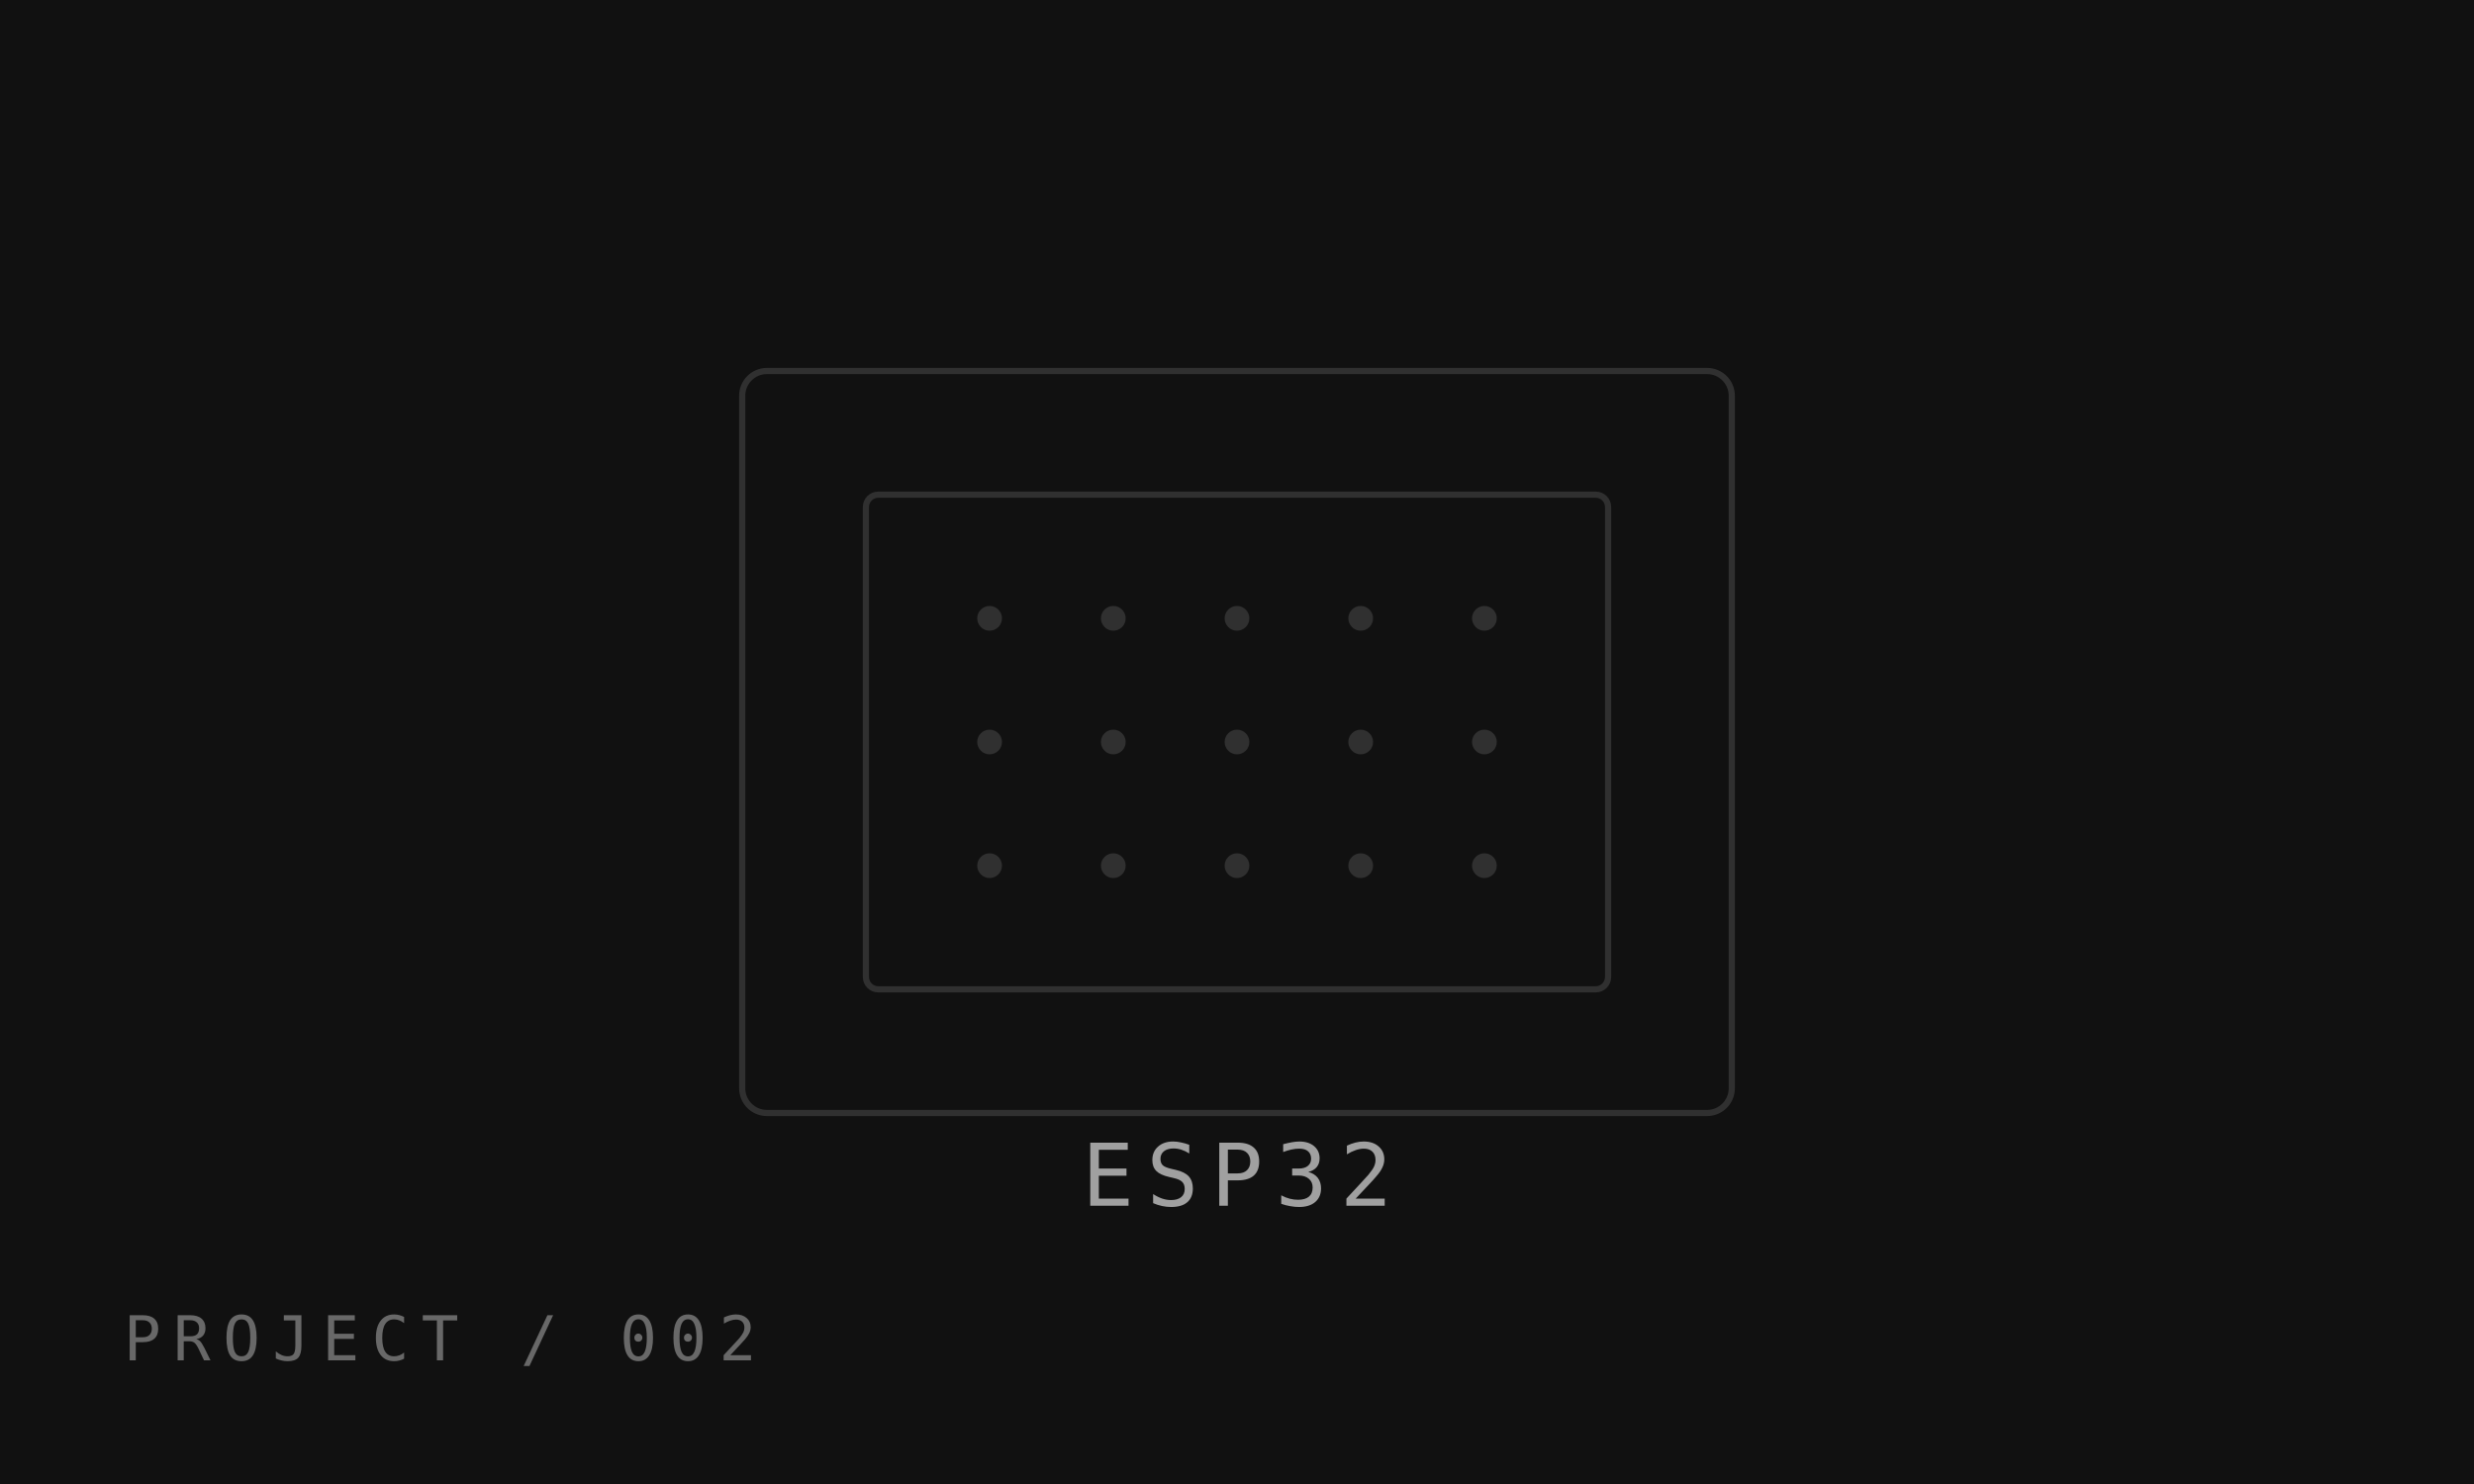
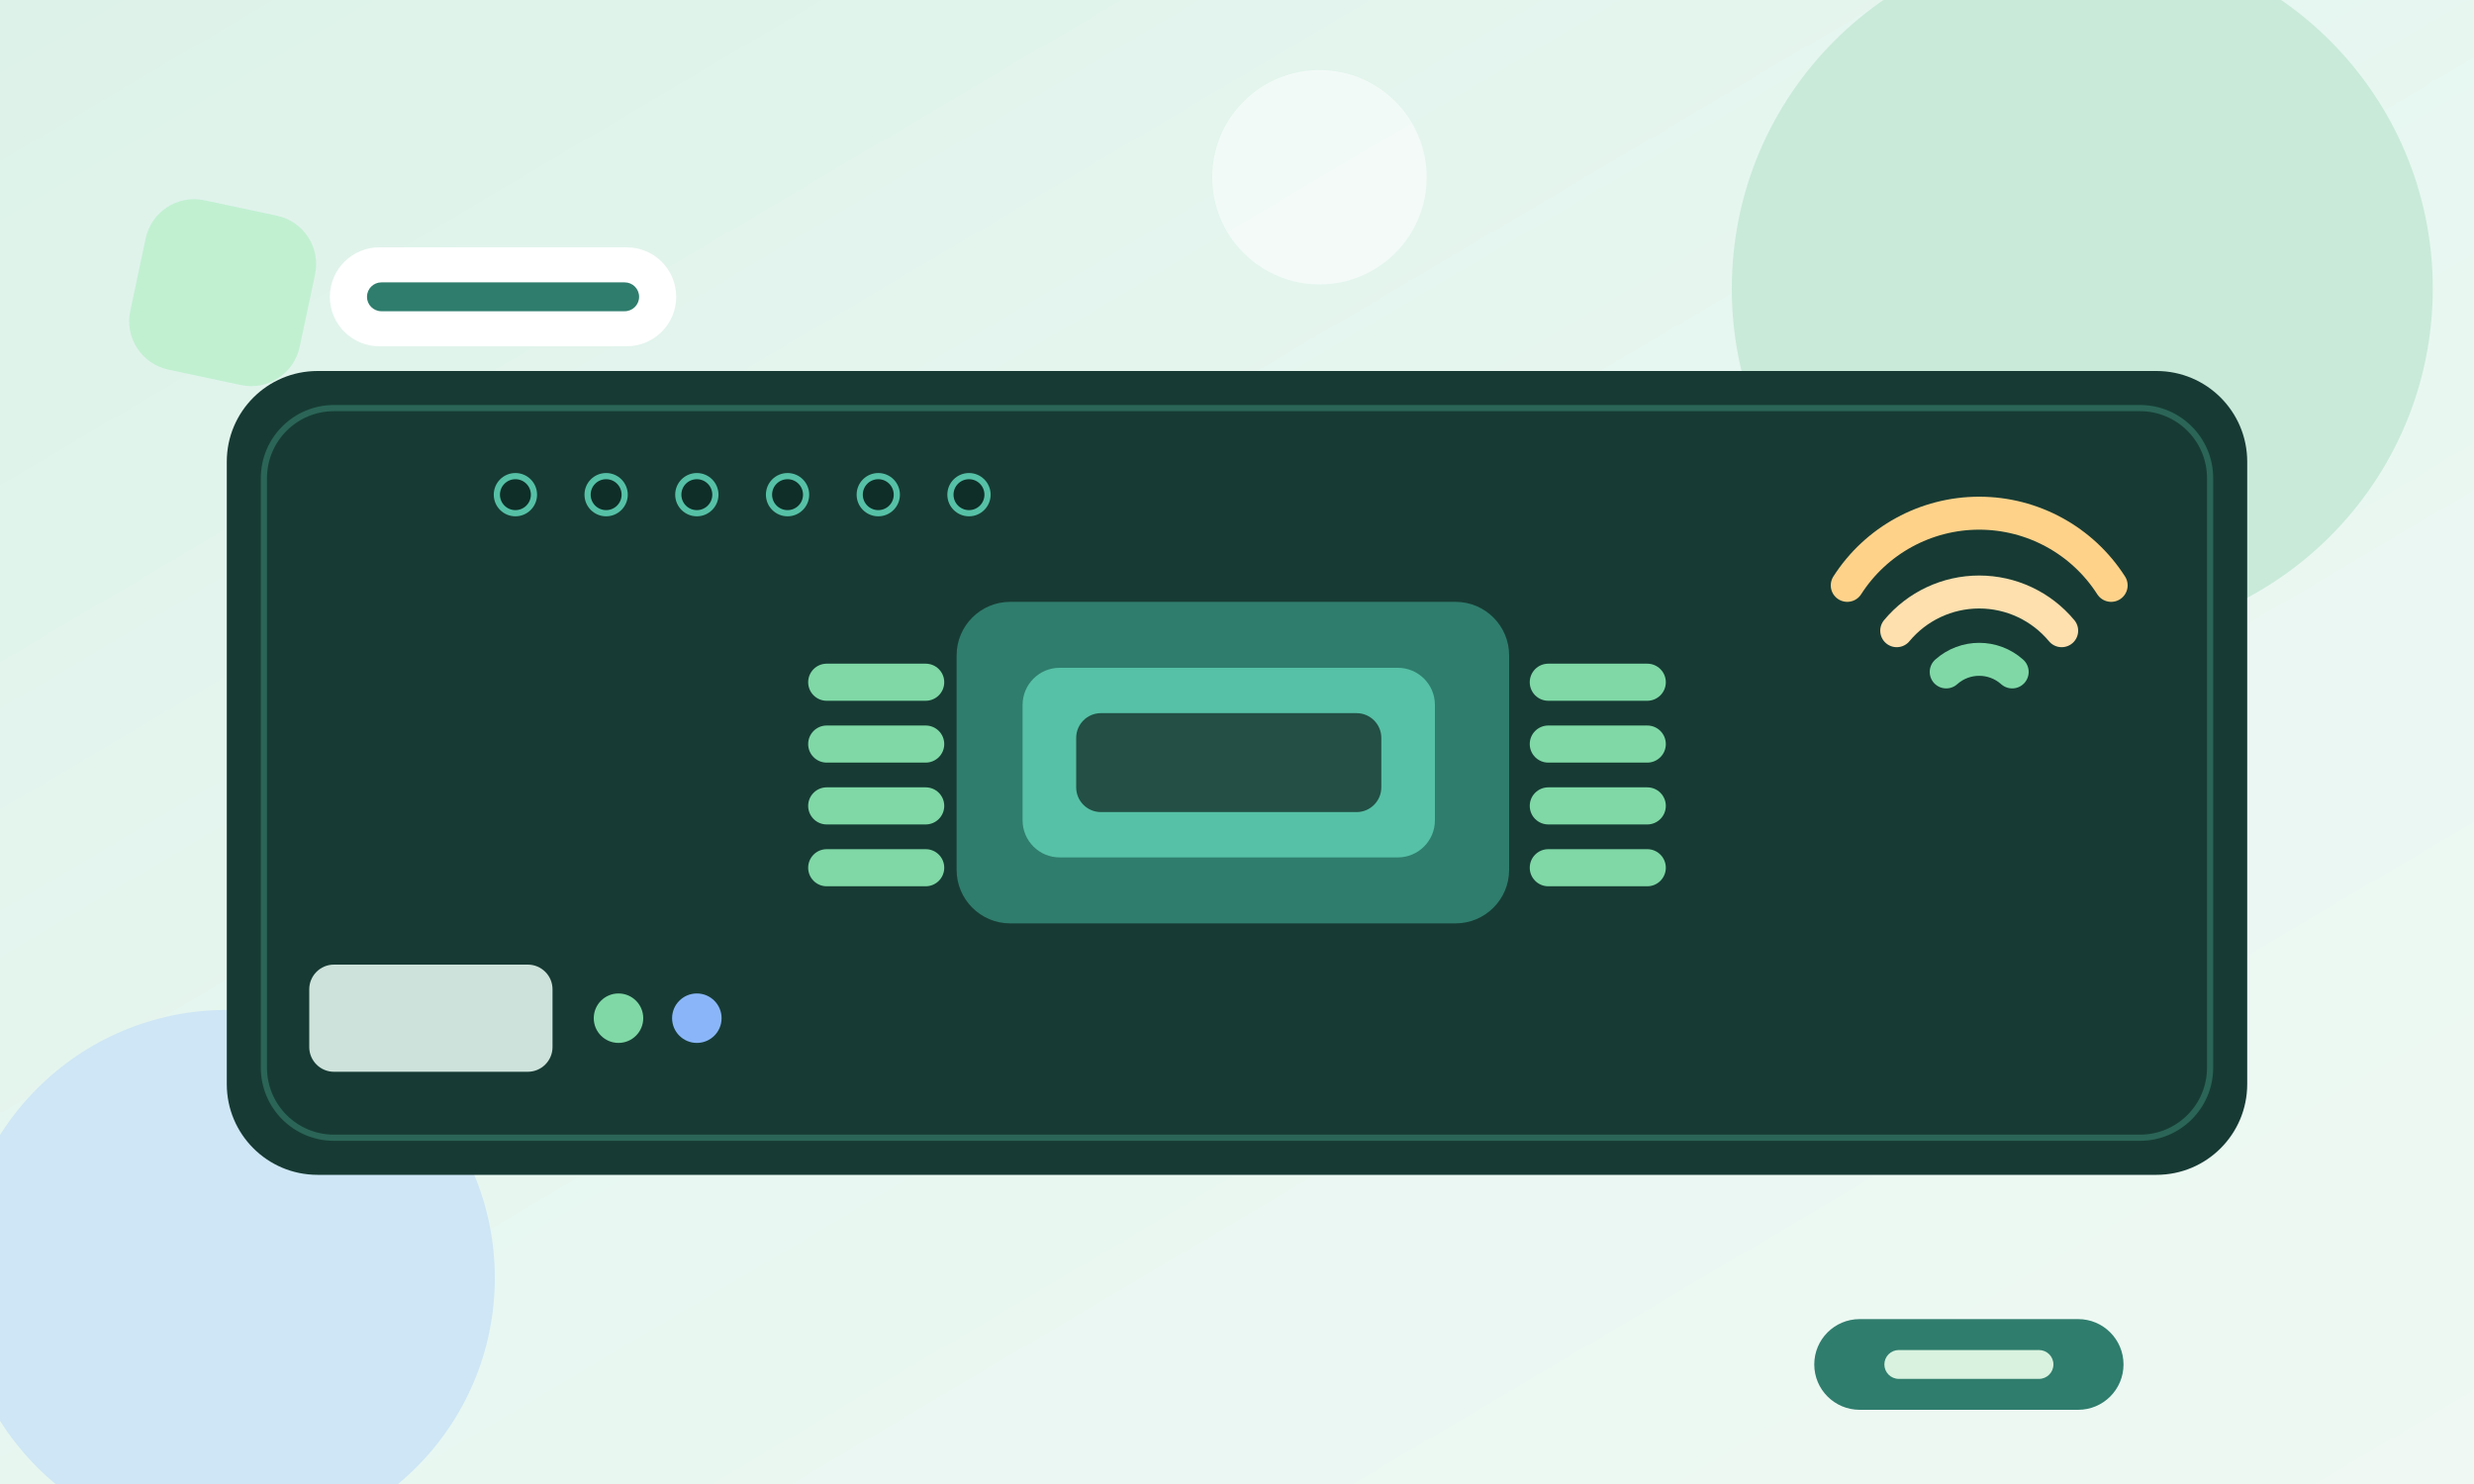
- <svg xmlns="http://www.w3.org/2000/svg" viewBox="0 0 400 240" width="400" height="240">
-   <rect width="400" height="240" fill="#111" />
-   <g stroke="#303030" stroke-width="1" fill="none">
-     <rect x="120" y="60" width="160" height="120" rx="4" />
-     <rect x="140" y="80" width="120" height="80" rx="2" />
+ <svg xmlns="http://www.w3.org/2000/svg" viewBox="0 0 1200 720" role="img" aria-label="kyuuriq-esp32 — embedded firmware for ESP32 preview">
+   <defs>
+     <linearGradient id="bg" x1="0" y1="0" x2="1" y2="1">
+       <stop offset="0" stop-color="#ddf2e9" />
+       <stop offset="0.55" stop-color="#e8f7f1" />
+       <stop offset="1" stop-color="#eff8f3" />
+     </linearGradient>
+   </defs>
+   <rect width="1200" height="720" fill="url(#bg)" />
+   <circle cx="1010" cy="140" r="170" fill="#c9ead9" />
+   <circle cx="110" cy="620" r="130" fill="#cee6f5" />
+   <rect x="66" y="100" width="84" height="84" rx="24" transform="rotate(12 108 142)" fill="#b9efcb" opacity="0.8" />
+   <circle cx="640" cy="86" r="52" fill="#ffffff" opacity="0.55" />
+   <rect x="110" y="180" width="980" height="390" rx="44" fill="#173b34" />
+   <rect x="128" y="198" width="944" height="354" rx="34" fill="none" stroke="#2f6f60" stroke-width="3" opacity="0.8" />
+   <g transform="translate(960 250)" fill="none" stroke-linecap="round">
+     <path d="M0 0 m-64 34 a76 76 0 0 1 128 0" stroke="#ffd28a" stroke-width="16" />
+     <path d="M0 0 m-40 56 a52 52 0 0 1 80 0" stroke="#fedfae" stroke-width="16" />
+     <path d="M0 0 m-16 76 a24 24 0 0 1 32 0" stroke="#7fd8a6" stroke-width="16" />
  </g>
-   <g fill="#303030">
-     <circle cx="160" cy="100" r="2" />
-     <circle cx="180" cy="100" r="2" />
-     <circle cx="200" cy="100" r="2" />
-     <circle cx="220" cy="100" r="2" />
-     <circle cx="240" cy="100" r="2" />
-     <circle cx="160" cy="120" r="2" />
-     <circle cx="180" cy="120" r="2" />
-     <circle cx="200" cy="120" r="2" />
-     <circle cx="220" cy="120" r="2" />
-     <circle cx="240" cy="120" r="2" />
-     <circle cx="160" cy="140" r="2" />
-     <circle cx="180" cy="140" r="2" />
-     <circle cx="200" cy="140" r="2" />
-     <circle cx="220" cy="140" r="2" />
-     <circle cx="240" cy="140" r="2" />
+   <g transform="translate(488 300)">
+     <rect x="-24" y="-8" width="268" height="156" rx="26" fill="#2f7d6d" />
+     <rect x="8" y="24" width="200" height="92" rx="18" fill="#56c1a6" />
+     <rect x="34" y="46" width="148" height="48" rx="12" fill="#234f45" />
  </g>
-   <text x="200" y="195" text-anchor="middle" font-family="monospace" font-size="14" fill="#a0a0a0" letter-spacing="2">ESP32</text>
-   <text x="20" y="220" font-family="monospace" font-size="10" fill="#686868" letter-spacing="2">PROJECT / 002</text>
+   <g fill="#7fd8a6">
+     <rect x="392" y="322" width="66" height="18" rx="9" />
+     <rect x="392" y="352" width="66" height="18" rx="9" />
+     <rect x="392" y="382" width="66" height="18" rx="9" />
+     <rect x="392" y="412" width="66" height="18" rx="9" />
+     <rect x="742" y="322" width="66" height="18" rx="9" />
+     <rect x="742" y="352" width="66" height="18" rx="9" />
+     <rect x="742" y="382" width="66" height="18" rx="9" />
+     <rect x="742" y="412" width="66" height="18" rx="9" />
+   </g>
+   <rect x="150" y="468" width="118" height="52" rx="12" fill="#cde2da" />
+   <circle cx="300" cy="494" r="12" fill="#7fd8a6" />
+   <circle cx="338" cy="494" r="12" fill="#8ab6f9" />
+   <g fill="#0f2e28" stroke="#56c1a6" stroke-width="3">
+     <circle cx="250" cy="240" r="9" />
+     <circle cx="294" cy="240" r="9" />
+     <circle cx="338" cy="240" r="9" />
+     <circle cx="382" cy="240" r="9" />
+     <circle cx="426" cy="240" r="9" />
+     <circle cx="470" cy="240" r="9" />
+   </g>
+   <g transform="translate(160 120)">
+     <rect width="168" height="48" rx="24" fill="#ffffff" />
+     <rect x="18" y="17" width="132" height="14" rx="7" fill="#2f7d6d" />
+   </g>
+   <g transform="translate(880 640)">
+     <rect width="150" height="44" rx="22" fill="#2f7d6d" />
+     <rect x="34" y="15" width="82" height="14" rx="7" fill="#d8f2df" />
+   </g>
</svg>
